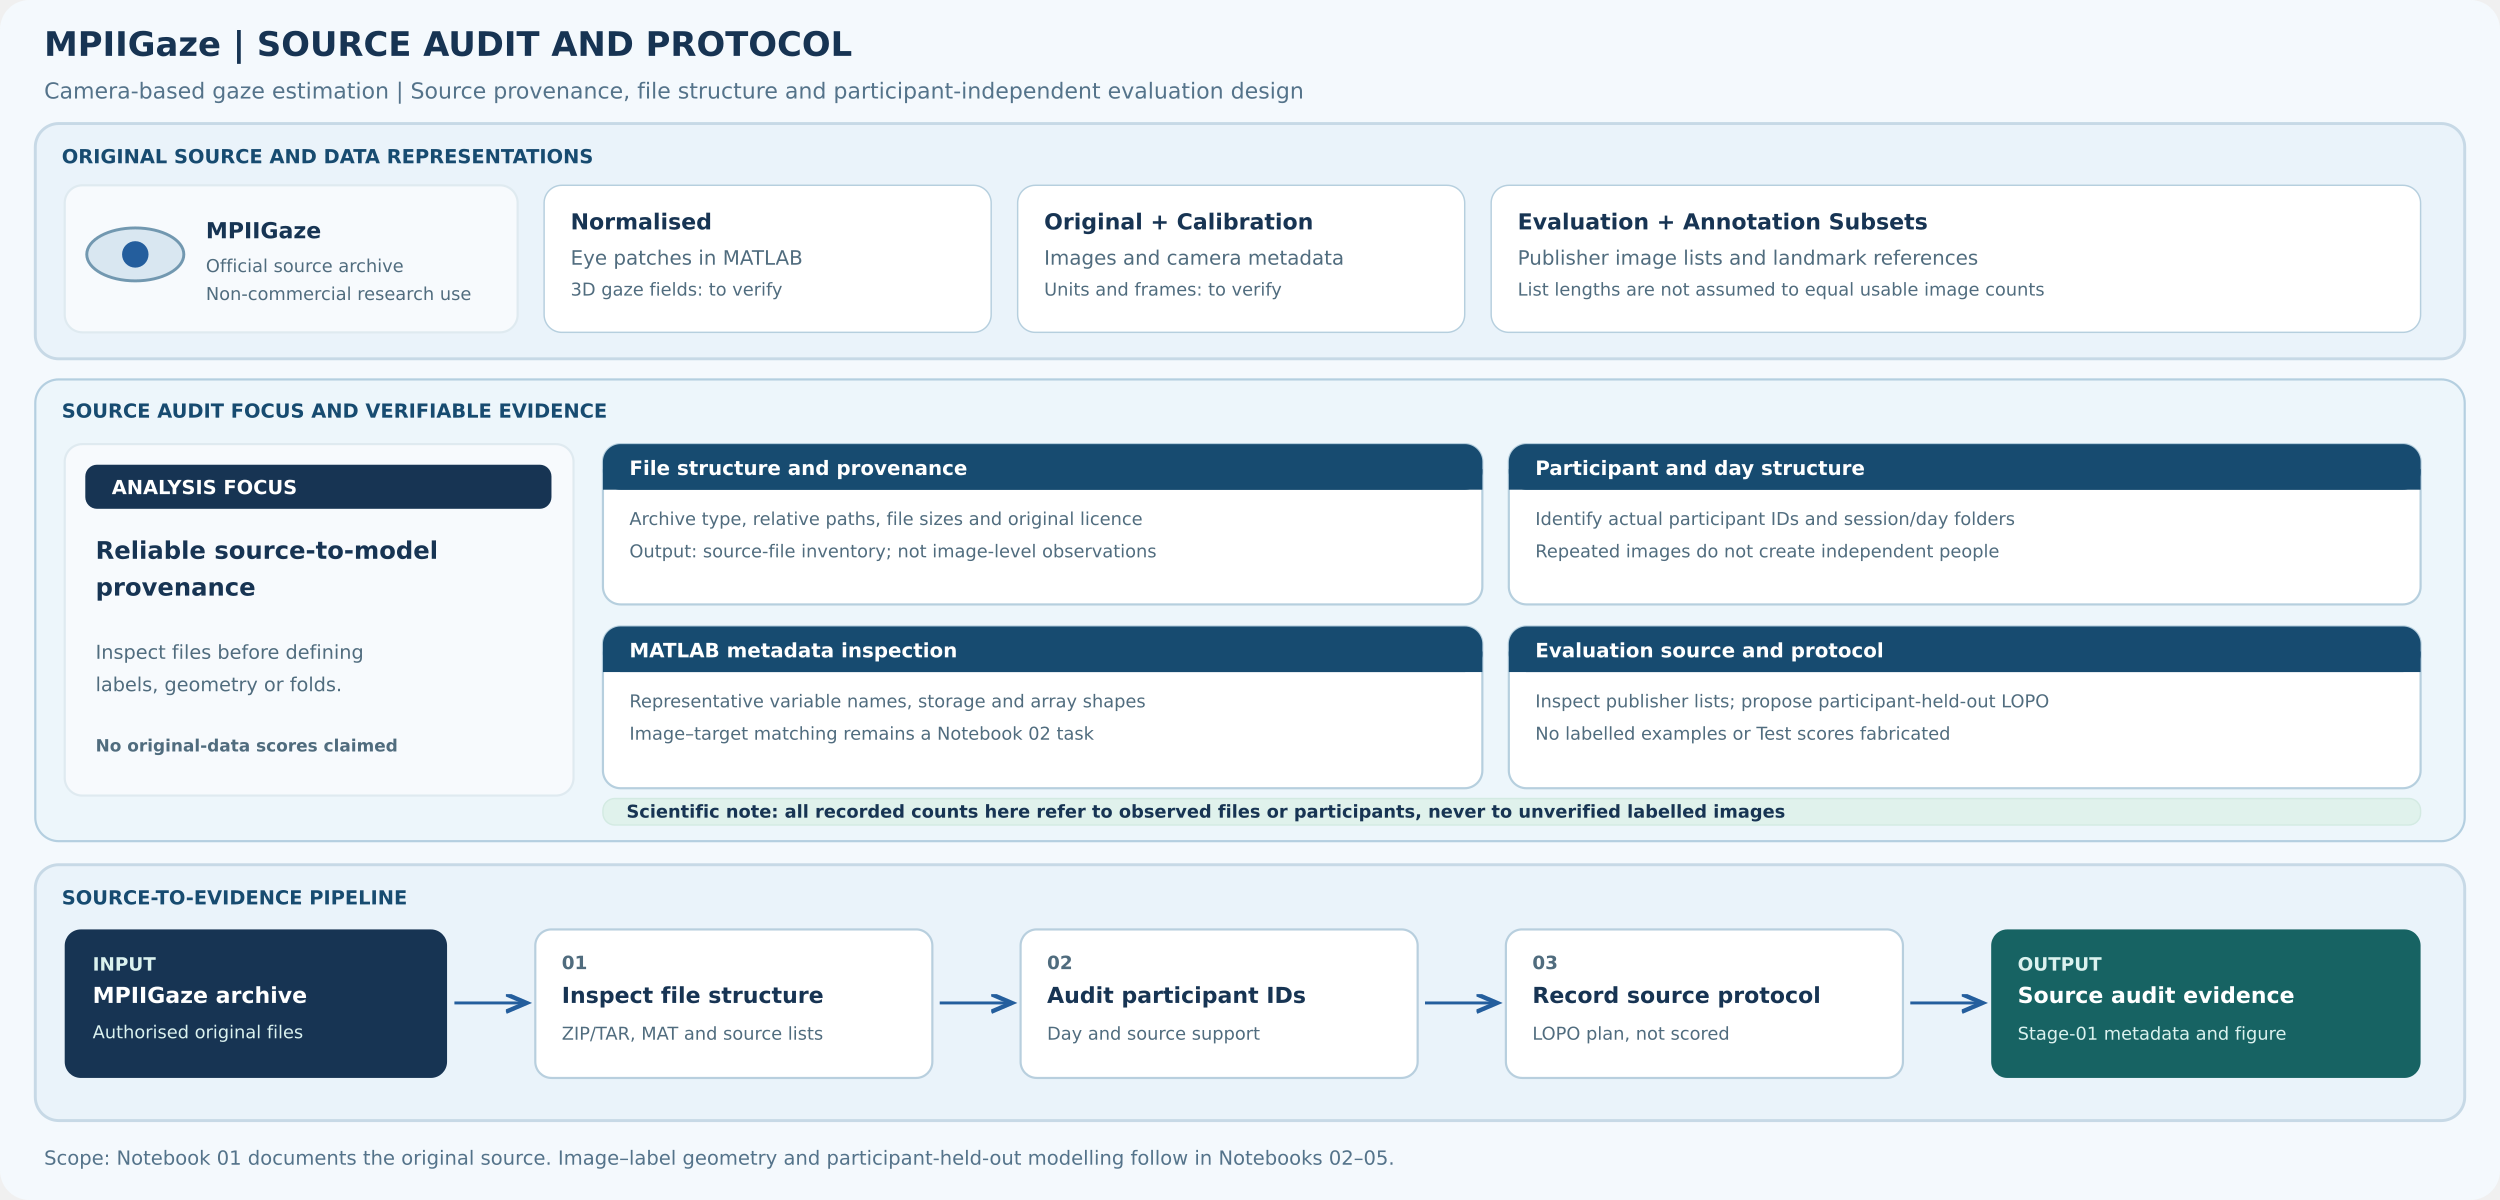
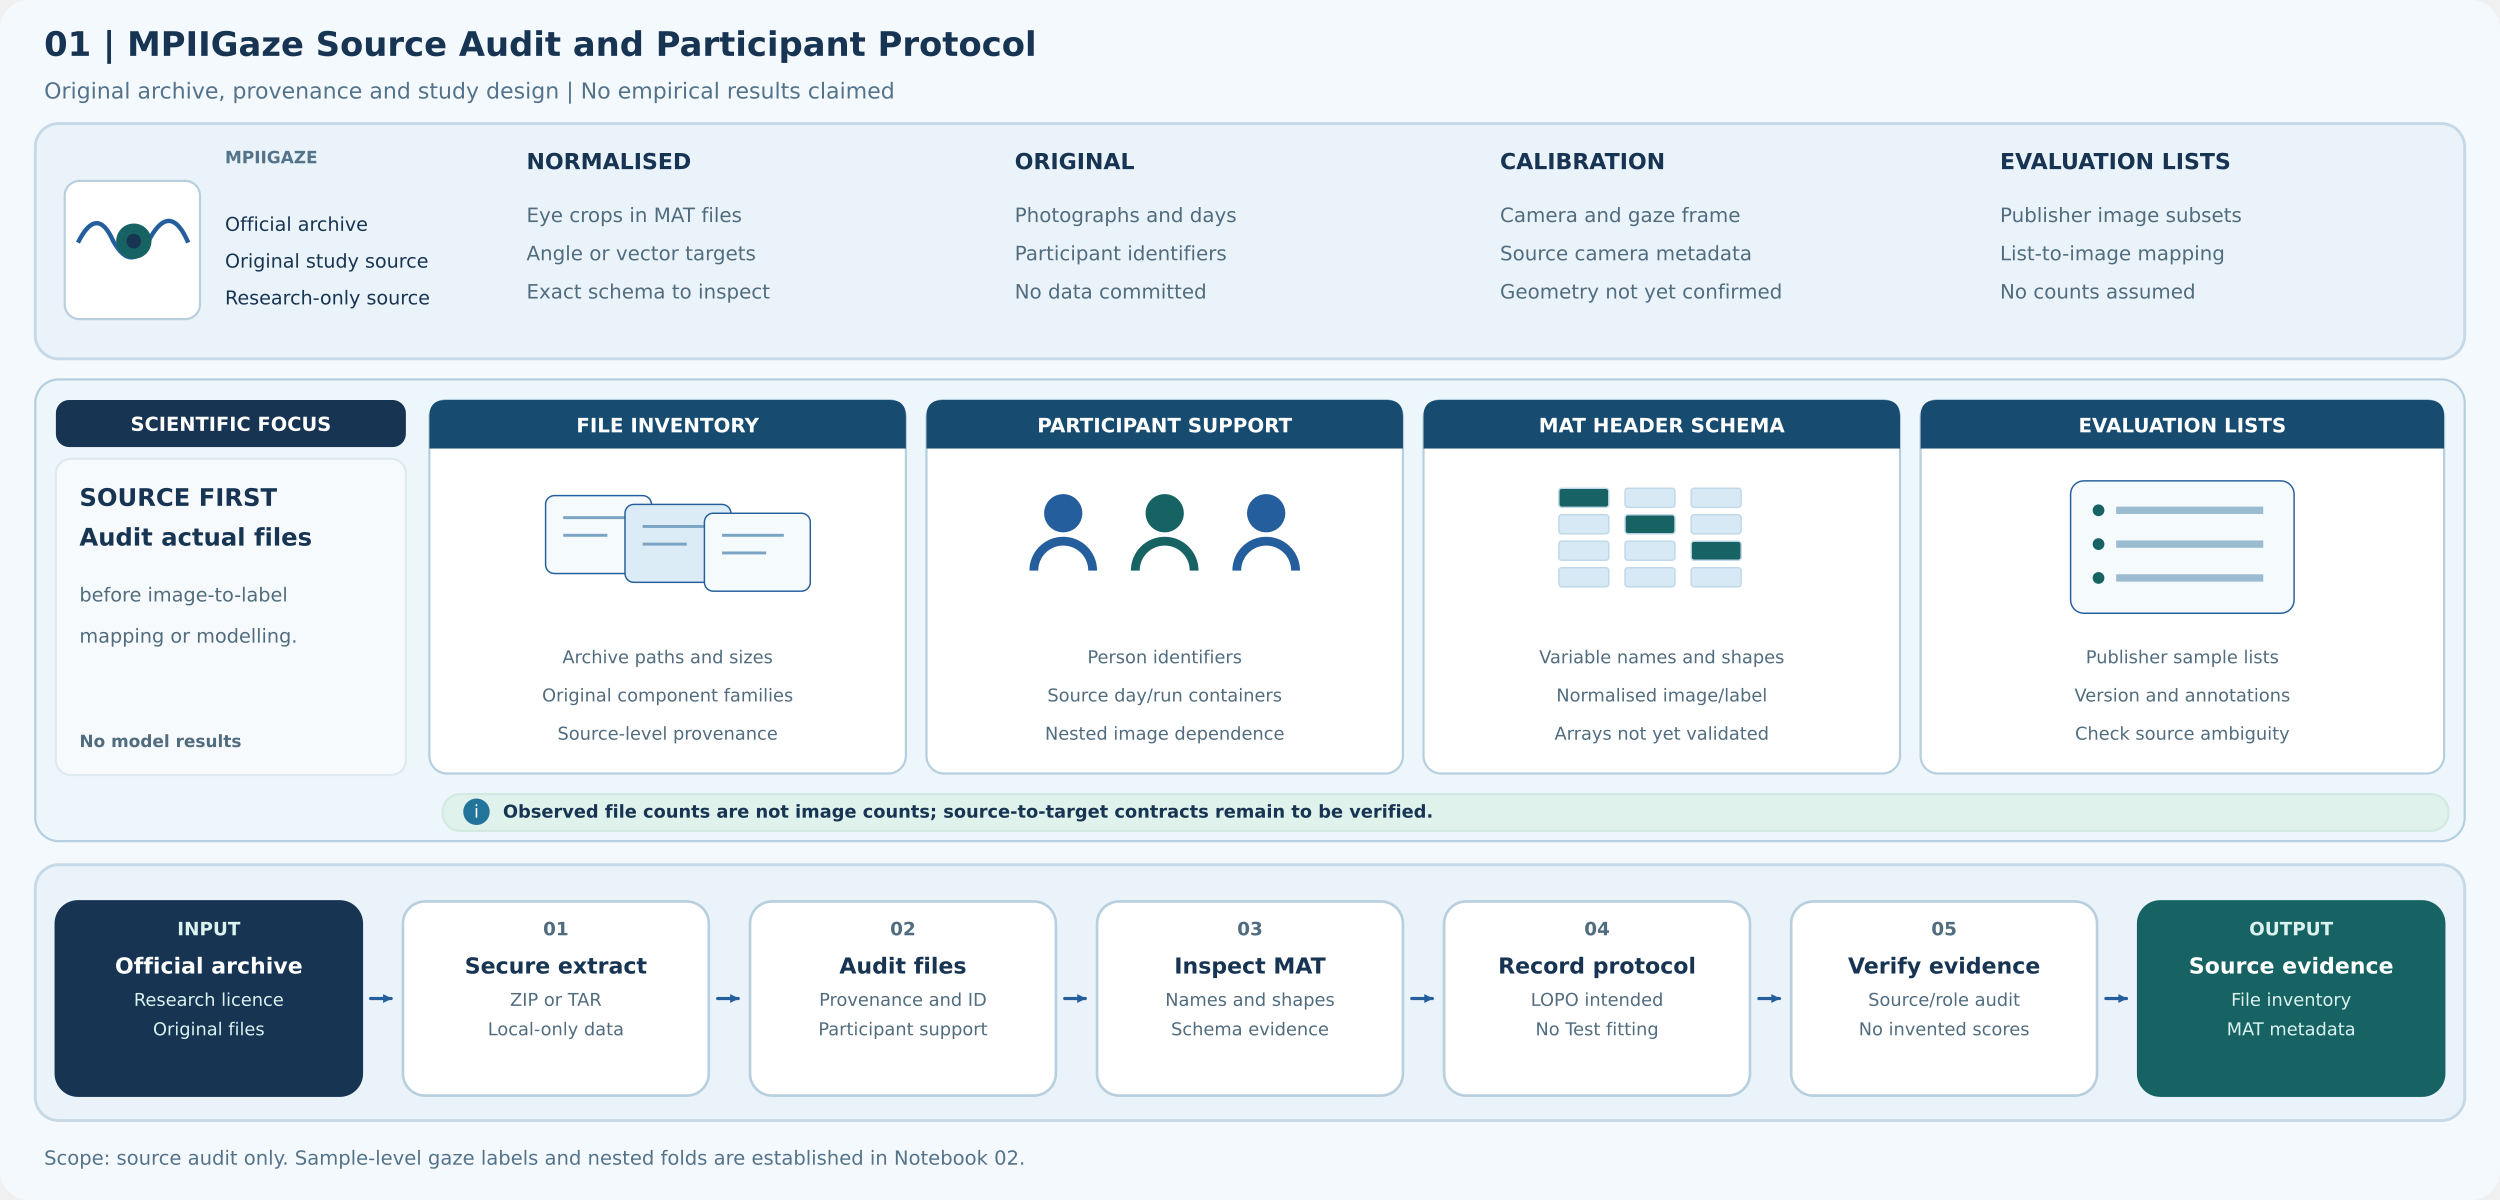
<svg xmlns="http://www.w3.org/2000/svg" width="1700" height="816" viewBox="0 0 1700 816" role="img" aria-labelledby="title desc">
  <defs>
-     <marker id="study-arrow" markerWidth="10" markerHeight="10" refX="7" refY="3" orient="auto">
-       <path d="M0 0 L7 3 L0 6" fill="none" stroke="#245E9D" stroke-width="1.5" />
+     <marker id="arr" markerUnits="userSpaceOnUse" markerWidth="6" markerHeight="6" refX="5.5" refY="3" orient="auto">
+       <path d="M0 0 L6 3 L0 6 Z" fill="#245E9D" />
    </marker>
+     <style>text{font-family:DejaVu Sans,Arial,sans-serif;font-weight:400}
+ .figure-title{font-size:23px;font-weight:700;fill:#173453}.subtitle{font-size:15px;fill:#54738A}
+ .source-heading{font-size:11.5px;font-weight:700;fill:#53738A}.source-label{font-size:13px;fill:#173453}
+ .context-heading{font-size:15px;font-weight:700;fill:#173453}.context-body{font-size:13.5px;fill:#506C7E}
+ .section-label{font-size:13.2px;font-weight:700;fill:#FFFFFF}.focus-heading{font-size:16.5px;font-weight:700;fill:#173453}
+ .focus-body{font-size:13.1px;fill:#506C7E}.qualification{font-size:11.5px;font-weight:700;fill:#506C7E}
+ .card-heading{font-size:13.5px;font-weight:700;fill:#FFFFFF}.card-body{font-size:12.1px;fill:#506C7E}
+ .workflow-id{font-size:12.5px;font-weight:700;fill:#506C7E}.workflow-heading{font-size:15px;font-weight:700;fill:#173453}
+ .workflow-body{font-size:12.1px;fill:#506C7E}.terminal-id{font-size:12.5px;font-weight:700;fill:#DBF2EF}
+ .terminal-heading{font-size:15px;font-weight:700;fill:#FFFFFF}.terminal-body{font-size:12.1px;fill:#DBF2EF}
+ .footer{font-size:13.3px;fill:#54738A}.note{font-size:12.1px;font-weight:700;fill:#173453}</style>
  </defs>
-   <rect x="0" y="0" width="1700" height="816" rx="20" fill="#F4F9FD" />
-   <g font-family="DejaVu Sans, Arial, sans-serif">
-     <text x="30" y="38" fill="#173453" font-size="23" font-weight="700">MPIIGaze | SOURCE AUDIT AND PROTOCOL</text>
-     <text x="30" y="67" fill="#54738A" font-size="15">Camera-based gaze estimation | Source provenance, file structure and participant-independent evaluation design</text>
-     <rect x="24" y="84" width="1652" height="160" rx="16" fill="#EAF3FA" stroke="#C7D9E6" stroke-width="2" />
-     <text x="42" y="111" font-size="13.2" font-weight="700" fill="#174B70">ORIGINAL SOURCE AND DATA REPRESENTATIONS</text>
-     <rect x="44" y="126" width="308" height="100" rx="12" fill="#F7FAFD" stroke="#DFEAF0" stroke-width="1.5" />
-     <ellipse cx="92" cy="173" rx="33" ry="18" fill="#D9E7F1" stroke="#7298B0" stroke-width="2" />
-     <circle cx="92" cy="173" r="9" fill="#245E9D" />
-     <text x="140" y="162" fill="#173453" font-size="15" font-weight="700">MPIIGaze</text>
-     <text x="140" y="185" fill="#506C7E" font-size="12.1">Official source archive</text>
-     <text x="140" y="204" fill="#506C7E" font-size="12.1">Non-commercial research use</text>
-     <rect x="370" y="126" width="304" height="100" rx="12" fill="#FFFFFF" stroke="#B6CFDE" />
-     <text x="388" y="156" fill="#173453" font-size="15" font-weight="700">Normalised</text>
-     <text x="388" y="180" fill="#506C7E" font-size="13.5">Eye patches in MATLAB</text>
-     <text x="388" y="201" fill="#506C7E" font-size="12.1">3D gaze fields: to verify</text>
-     <rect x="692" y="126" width="304" height="100" rx="12" fill="#FFFFFF" stroke="#B6CFDE" />
-     <text x="710" y="156" fill="#173453" font-size="15" font-weight="700">Original + Calibration</text>
-     <text x="710" y="180" fill="#506C7E" font-size="13.5">Images and camera metadata</text>
-     <text x="710" y="201" fill="#506C7E" font-size="12.1">Units and frames: to verify</text>
-     <rect x="1014" y="126" width="632" height="100" rx="12" fill="#FFFFFF" stroke="#B6CFDE" />
-     <text x="1032" y="156" fill="#173453" font-size="15" font-weight="700">Evaluation + Annotation Subsets</text>
-     <text x="1032" y="180" fill="#506C7E" font-size="13.5">Publisher image lists and landmark references</text>
-     <text x="1032" y="201" fill="#506C7E" font-size="12.1">List lengths are not assumed to equal usable image counts</text>
-     <rect x="24" y="258" width="1652" height="314" rx="16" fill="#EDF6FB" stroke="#B4CFE0" stroke-width="1.5" />
-     <text x="42" y="284" fill="#174B70" font-size="13.2" font-weight="700">SOURCE AUDIT FOCUS AND VERIFIABLE EVIDENCE</text>
-     <rect x="44" y="302" width="346" height="239" rx="12" fill="#F7FAFD" stroke="#DFEAF0" stroke-width="1.5" />
-     <rect x="58" y="316" width="317" height="30" rx="8" fill="#173453" />
-     <text x="76" y="336" font-size="13.2" font-weight="700" fill="#FFFFFF">ANALYSIS FOCUS</text>
-     <text x="65" y="380" font-size="16.5" font-weight="700" fill="#173453">Reliable source-to-model</text>
-     <text x="65" y="405" font-size="16.5" font-weight="700" fill="#173453">provenance</text>
-     <text x="65" y="448" font-size="13.1" fill="#506C7E">Inspect files before defining</text>
-     <text x="65" y="470" font-size="13.1" fill="#506C7E">labels, geometry or folds.</text>
-     <text x="65" y="511" font-size="11.5" font-weight="700" fill="#506C7E">No original-data scores claimed</text>
-     <rect x="410" y="302" width="598" height="109" rx="12" fill="#FFFFFF" stroke="#B6CFDE" stroke-width="1.5" />
-     <rect x="410" y="302" width="598" height="31" rx="12" fill="#174B70" />
-     <rect x="410" y="319" width="598" height="14" fill="#174B70" />
-     <text x="428" y="323" font-size="13.5" font-weight="700" fill="#FFFFFF">File structure and provenance</text>
-     <text x="428" y="357" font-size="12.1" fill="#506C7E">Archive type, relative paths, file sizes and original licence</text>
-     <text x="428" y="379" font-size="12.1" fill="#506C7E">Output: source-file inventory; not image-level observations</text>
-     <rect x="1026" y="302" width="620" height="109" rx="12" fill="#FFFFFF" stroke="#B6CFDE" stroke-width="1.5" />
-     <rect x="1026" y="302" width="620" height="31" rx="12" fill="#174B70" />
-     <rect x="1026" y="319" width="620" height="14" fill="#174B70" />
-     <text x="1044" y="323" font-size="13.5" font-weight="700" fill="#FFFFFF">Participant and day structure</text>
-     <text x="1044" y="357" font-size="12.1" fill="#506C7E">Identify actual participant IDs and session/day folders</text>
-     <text x="1044" y="379" font-size="12.1" fill="#506C7E">Repeated images do not create independent people</text>
-     <rect x="410" y="426" width="598" height="110" rx="12" fill="#FFFFFF" stroke="#B6CFDE" stroke-width="1.5" />
-     <rect x="410" y="426" width="598" height="31" rx="12" fill="#174B70" />
-     <rect x="410" y="443" width="598" height="14" fill="#174B70" />
-     <text x="428" y="447" font-size="13.5" font-weight="700" fill="#FFFFFF">MATLAB metadata inspection</text>
-     <text x="428" y="481" font-size="12.1" fill="#506C7E">Representative variable names, storage and array shapes</text>
-     <text x="428" y="503" font-size="12.1" fill="#506C7E">Image–target matching remains a Notebook 02 task</text>
-     <rect x="1026" y="426" width="620" height="110" rx="12" fill="#FFFFFF" stroke="#B6CFDE" stroke-width="1.5" />
-     <rect x="1026" y="426" width="620" height="31" rx="12" fill="#174B70" />
-     <rect x="1026" y="443" width="620" height="14" fill="#174B70" />
-     <text x="1044" y="447" font-size="13.5" font-weight="700" fill="#FFFFFF">Evaluation source and protocol</text>
-     <text x="1044" y="481" font-size="12.1" fill="#506C7E">Inspect publisher lists; propose participant-held-out LOPO</text>
-     <text x="1044" y="503" font-size="12.1" fill="#506C7E">No labelled examples or Test scores fabricated</text>
-     <rect x="410" y="543" width="1236" height="18" rx="8" fill="#E0F2EC" stroke="#D3EAE2" />
-     <text x="426" y="556" font-size="12.1" font-weight="700" fill="#173453">Scientific note: all recorded counts here refer to observed files or participants, never to unverified labelled images</text>
-     <rect x="24" y="588" width="1652" height="174" rx="16" fill="#EAF3FA" stroke="#C7D9E6" stroke-width="2" />
-     <text x="42" y="615" fill="#174B70" font-size="13.2" font-weight="700">SOURCE-TO-EVIDENCE PIPELINE</text>
-     <rect x="44" y="632" width="260" height="101" rx="11" fill="#173453" />
-     <text x="63" y="660" fill="#DBF2EF" font-size="12.5" font-weight="700">INPUT</text>
-     <text x="63" y="682" fill="#FFFFFF" font-size="15" font-weight="700">MPIIGaze archive</text>
-     <text x="63" y="706" fill="#DBF2EF" font-size="12.1">Authorised original files</text>
-     <line x1="309" y1="682" x2="358" y2="682" stroke="#245E9D" stroke-width="2" marker-end="url(#study-arrow)" />
-     <rect x="364" y="632" width="270" height="101" rx="11" fill="#FFFFFF" stroke="#B8CFDE" stroke-width="1.5" />
-     <text x="382" y="659" font-size="12.5" font-weight="700" fill="#506C7E">01</text>
-     <text x="382" y="682" font-size="15" font-weight="700" fill="#173453">Inspect file structure</text>
-     <text x="382" y="707" font-size="12.1" fill="#506C7E">ZIP/TAR, MAT and source lists</text>
-     <line x1="639" y1="682" x2="688" y2="682" stroke="#245E9D" stroke-width="2" marker-end="url(#study-arrow)" />
-     <rect x="694" y="632" width="270" height="101" rx="11" fill="#FFFFFF" stroke="#B8CFDE" stroke-width="1.5" />
-     <text x="712" y="659" font-size="12.5" font-weight="700" fill="#506C7E">02</text>
-     <text x="712" y="682" font-size="15" font-weight="700" fill="#173453">Audit participant IDs</text>
-     <text x="712" y="707" font-size="12.1" fill="#506C7E">Day and source support</text>
-     <line x1="969" y1="682" x2="1018" y2="682" stroke="#245E9D" stroke-width="2" marker-end="url(#study-arrow)" />
-     <rect x="1024" y="632" width="270" height="101" rx="11" fill="#FFFFFF" stroke="#B8CFDE" stroke-width="1.5" />
-     <text x="1042" y="659" font-size="12.5" font-weight="700" fill="#506C7E">03</text>
-     <text x="1042" y="682" font-size="15" font-weight="700" fill="#173453">Record source protocol</text>
-     <text x="1042" y="707" font-size="12.1" fill="#506C7E">LOPO plan, not scored</text>
-     <line x1="1299" y1="682" x2="1348" y2="682" stroke="#245E9D" stroke-width="2" marker-end="url(#study-arrow)" />
-     <rect x="1354" y="632" width="292" height="101" rx="11" fill="#176363" />
-     <text x="1372" y="660" fill="#DBF2EF" font-size="12.5" font-weight="700">OUTPUT</text>
-     <text x="1372" y="682" fill="#FFFFFF" font-size="15" font-weight="700">Source audit evidence</text>
-     <text x="1372" y="707" fill="#DBF2EF" font-size="12.1">Stage-01 metadata and figure</text>
-     <text x="30" y="792" font-size="13.3" fill="#54738A">Scope: Notebook 01 documents the original source. Image–label geometry and participant-held-out modelling follow in Notebooks 02–05.</text>
+   <rect id="canvas" x="0" y="0" width="1700" height="816" rx="20" fill="#F4F9FD" />
+   <g id="band-0-header">
+     <text id="title-text" x="30" y="38" class="figure-title">01 | MPIIGaze Source Audit and Participant Protocol</text>
+     <text id="subtitle-text" x="30" y="67" class="subtitle">Original archive, provenance and study design | No empirical results claimed</text>
+   </g>
+   <g id="band-1-context">
+     <rect id="context-container" x="24" y="84" width="1652" height="160" rx="16" fill="#EAF3FA" stroke="#C7D9E6" stroke-width="2" />
+     <g id="source-schematic">
+       <rect id="source-icon-frame" x="44" y="123" width="92" height="94" rx="10" fill="#FFFFFF" stroke="#B8CFDE" stroke-width="1.5" />
+       <path d="M53 165Q66 139 77 164Q90 187 102 162Q116 137 128 165" fill="none" stroke="#245E9D" stroke-width="3" />
+       <circle cx="91" cy="164" r="12" fill="#176363" />
+       <circle cx="91" cy="164" r="5" fill="#173453" />
+       <text x="153" y="111" class="source-heading">MPIIGAZE</text>
+       <text x="153" y="157" class="source-label">Official archive</text>
+       <text x="153" y="182" class="source-label">Original study source</text>
+       <text x="153" y="207" class="source-label">Research-only source</text>
+     </g>
+     <g id="context-module-1">
+       <text x="358" y="115" class="context-heading">NORMALISED</text>
+       <text x="358" y="151" class="context-body">Eye crops in MAT files</text>
+       <text x="358" y="177" class="context-body">Angle or vector targets</text>
+       <text x="358" y="203" class="context-body">Exact schema to inspect</text>
+     </g>
+     <g id="context-module-2">
+       <text x="690" y="115" class="context-heading">ORIGINAL</text>
+       <text x="690" y="151" class="context-body">Photographs and days</text>
+       <text x="690" y="177" class="context-body">Participant identifiers</text>
+       <text x="690" y="203" class="context-body">No data committed</text>
+     </g>
+     <g id="context-module-3">
+       <text x="1020" y="115" class="context-heading">CALIBRATION</text>
+       <text x="1020" y="151" class="context-body">Camera and gaze frame</text>
+       <text x="1020" y="177" class="context-body">Source camera metadata</text>
+       <text x="1020" y="203" class="context-body">Geometry not yet confirmed</text>
+     </g>
+     <g id="context-module-4">
+       <text x="1360" y="115" class="context-heading">EVALUATION LISTS</text>
+       <text x="1360" y="151" class="context-body">Publisher image subsets</text>
+       <text x="1360" y="177" class="context-body">List-to-image mapping</text>
+       <text x="1360" y="203" class="context-body">No counts assumed</text>
+     </g>
+   </g>
+   <g id="band-2-analysis">
+     <rect id="analysis-container" x="24" y="258" width="1652" height="314" rx="16" fill="#EDF6FB" stroke="#B4CFE0" stroke-width="1.5" />
+     <g id="analysis-focus">
+       <rect id="section-label-box" x="38" y="272" width="238" height="32" rx="9" fill="#173453" />
+       <text x="157" y="293" class="section-label" text-anchor="middle">SCIENTIFIC FOCUS</text>
+       <rect id="focus-card" x="38" y="312" width="238" height="215" rx="10" fill="#F7FAFD" stroke="#DFEAF0" stroke-width="1.5" />
+       <text x="54" y="344" class="focus-heading">SOURCE FIRST</text>
+       <text x="54" y="371" class="focus-heading">Audit actual files</text>
+       <text x="54" y="409" class="focus-body">before image-to-label</text>
+       <text x="54" y="437" class="focus-body">mapping or modelling.</text>
+       <text x="54" y="508" class="qualification">No model results</text>
+     </g>
+     <g id="evidence-panel-1">
+       <rect id="evidence-card-1" x="292" y="272" width="324" height="254" rx="12" fill="#FFFFFF" stroke="#B6CFDE" stroke-width="1.5" />
+       <path id="evidence-header-1" d="M303 272 H605 Q616 272 616 283 V305 H292 V283 Q292 272 303 272 Z" fill="#174B70" />
+       <text x="454" y="294" class="card-heading" text-anchor="middle">FILE INVENTORY</text>
+       <g id="evidence-content-1">
+         <g data-diagram="files" aria-label="files scientific schematic">
+           <rect x="371" y="337" width="72" height="53" rx="6" fill="#F5FAFC" stroke="#245E9D" />
+           <path d="M383 352h42 M383 364h30" stroke="#7BA4C4" stroke-width="2" />
+           <rect x="425" y="343" width="72" height="53" rx="6" fill="#DCECF6" stroke="#245E9D" />
+           <path d="M437 358h42 M437 370h30" stroke="#7BA4C4" stroke-width="2" />
+           <rect x="479" y="349" width="72" height="53" rx="6" fill="#F5FAFC" stroke="#245E9D" />
+           <path d="M491 364h42 M491 376h30" stroke="#7BA4C4" stroke-width="2" />
+         </g>
+         <text x="454" y="451" class="card-body" text-anchor="middle">Archive paths and sizes</text>
+         <text x="454" y="477" class="card-body" text-anchor="middle">Original component families</text>
+         <text x="454" y="503" class="card-body" text-anchor="middle">Source-level provenance</text>
+       </g>
+     </g>
+     <g id="evidence-panel-2">
+       <rect id="evidence-card-2" x="630" y="272" width="324" height="254" rx="12" fill="#FFFFFF" stroke="#B6CFDE" stroke-width="1.5" />
+       <path id="evidence-header-2" d="M641 272 H943 Q954 272 954 283 V305 H630 V283 Q630 272 641 272 Z" fill="#174B70" />
+       <text x="792" y="294" class="card-heading" text-anchor="middle">PARTICIPANT SUPPORT</text>
+       <g id="evidence-content-2">
+         <g data-diagram="people" aria-label="people scientific schematic">
+           <circle cx="723" cy="349" r="13" fill="#245E9D" />
+           <path d="M703 388a20 20 0 0 1 40 0" fill="none" stroke="#245E9D" stroke-width="6" />
+           <circle cx="792" cy="349" r="13" fill="#176363" />
+           <path d="M772 388a20 20 0 0 1 40 0" fill="none" stroke="#176363" stroke-width="6" />
+           <circle cx="861" cy="349" r="13" fill="#245E9D" />
+           <path d="M841 388a20 20 0 0 1 40 0" fill="none" stroke="#245E9D" stroke-width="6" />
+         </g>
+         <text x="792" y="451" class="card-body" text-anchor="middle">Person identifiers</text>
+         <text x="792" y="477" class="card-body" text-anchor="middle">Source day/run containers</text>
+         <text x="792" y="503" class="card-body" text-anchor="middle">Nested image dependence</text>
+       </g>
+     </g>
+     <g id="evidence-panel-3">
+       <rect id="evidence-card-3" x="968" y="272" width="324" height="254" rx="12" fill="#FFFFFF" stroke="#B6CFDE" stroke-width="1.5" />
+       <path id="evidence-header-3" d="M979 272 H1281 Q1292 272 1292 283 V305 H968 V283 Q968 272 979 272 Z" fill="#174B70" />
+       <text x="1130" y="294" class="card-heading" text-anchor="middle">MAT HEADER SCHEMA</text>
+       <g id="evidence-content-3">
+         <g data-diagram="matrix" aria-label="matrix scientific schematic">
+           <rect x="1060" y="332" width="34" height="13" rx="2" fill="#176363" stroke="#C1D8E8" />
+           <rect x="1105" y="332" width="34" height="13" rx="2" fill="#D8E9F6" stroke="#C1D8E8" />
+           <rect x="1150" y="332" width="34" height="13" rx="2" fill="#D8E9F6" stroke="#C1D8E8" />
+           <rect x="1060" y="350" width="34" height="13" rx="2" fill="#D8E9F6" stroke="#C1D8E8" />
+           <rect x="1105" y="350" width="34" height="13" rx="2" fill="#176363" stroke="#C1D8E8" />
+           <rect x="1150" y="350" width="34" height="13" rx="2" fill="#D8E9F6" stroke="#C1D8E8" />
+           <rect x="1060" y="368" width="34" height="13" rx="2" fill="#D8E9F6" stroke="#C1D8E8" />
+           <rect x="1105" y="368" width="34" height="13" rx="2" fill="#D8E9F6" stroke="#C1D8E8" />
+           <rect x="1150" y="368" width="34" height="13" rx="2" fill="#176363" stroke="#C1D8E8" />
+           <rect x="1060" y="386" width="34" height="13" rx="2" fill="#D8E9F6" stroke="#C1D8E8" />
+           <rect x="1105" y="386" width="34" height="13" rx="2" fill="#D8E9F6" stroke="#C1D8E8" />
+           <rect x="1150" y="386" width="34" height="13" rx="2" fill="#D8E9F6" stroke="#C1D8E8" />
+         </g>
+         <text x="1130" y="451" class="card-body" text-anchor="middle">Variable names and shapes</text>
+         <text x="1130" y="477" class="card-body" text-anchor="middle">Normalised image/label</text>
+         <text x="1130" y="503" class="card-body" text-anchor="middle">Arrays not yet validated</text>
+       </g>
+     </g>
+     <g id="evidence-panel-4">
+       <rect id="evidence-card-4" x="1306" y="272" width="356" height="254" rx="12" fill="#FFFFFF" stroke="#B6CFDE" stroke-width="1.5" />
+       <path id="evidence-header-4" d="M1317 272 H1651 Q1662 272 1662 283 V305 H1306 V283 Q1306 272 1317 272 Z" fill="#174B70" />
+       <text x="1484" y="294" class="card-heading" text-anchor="middle">EVALUATION LISTS</text>
+       <g id="evidence-content-4">
+         <g data-diagram="list" aria-label="list scientific schematic">
+           <rect x="1408" y="327" width="152" height="90" rx="9" fill="#F5FAFC" stroke="#245E9D" />
+           <circle cx="1427" cy="347" r="4" fill="#176363" />
+           <path d="M1439 347h100" stroke="#9BBBD0" stroke-width="5" />
+           <circle cx="1427" cy="370" r="4" fill="#176363" />
+           <path d="M1439 370h100" stroke="#9BBBD0" stroke-width="5" />
+           <circle cx="1427" cy="393" r="4" fill="#176363" />
+           <path d="M1439 393h100" stroke="#9BBBD0" stroke-width="5" />
+         </g>
+         <text x="1484" y="451" class="card-body" text-anchor="middle">Publisher sample lists</text>
+         <text x="1484" y="477" class="card-body" text-anchor="middle">Version and annotations</text>
+         <text x="1484" y="503" class="card-body" text-anchor="middle">Check source ambiguity</text>
+       </g>
+     </g>
+     <g id="optional-scientific-note">
+       <rect id="note-strip" x="301" y="540" width="1364" height="25" rx="12" fill="#E0F2EC" stroke="#D3EAE2" stroke-width="1.5" />
+       <circle cx="324" cy="552" r="9" fill="#23749A" />
+       <text x="324" y="556" fill="#FFFFFF" font-size="12" text-anchor="middle">i</text>
+       <text x="342" y="556" class="note">Observed file counts are not image counts; source-to-target contracts remain to be verified.</text>
+     </g>
+   </g>
+   <g id="band-3-workflow">
+     <rect id="workflow-container" x="24" y="588" width="1652" height="174" rx="16" fill="#EAF3FA" stroke="#C7D9E6" stroke-width="2" />
+     <g id="workflow-input">
+       <rect id="workflow-node-0" x="38" y="613" width="208" height="132" rx="15" fill="#173453" stroke="#173453" stroke-width="1.8" />
+       <text x="142" y="636" text-anchor="middle" class="terminal-id">INPUT</text>
+       <text x="142" y="662" text-anchor="middle" class="terminal-heading">Official archive</text>
+       <text x="142" y="684" text-anchor="middle" class="terminal-body">Research licence</text>
+       <text x="142" y="704" text-anchor="middle" class="terminal-body">Original files</text>
+     </g>
+     <path id="workflow-connector-0" d="M252 679 H266" fill="none" stroke="#245E9D" stroke-width="2.2" stroke-linecap="round" marker-end="url(#arr)" />
+     <g id="workflow-process-1">
+       <rect id="workflow-node-1" x="274" y="613" width="208" height="132" rx="15" fill="#FFFFFF" stroke="#B8CFDE" stroke-width="1.8" />
+       <text x="378" y="636" text-anchor="middle" class="workflow-id">01</text>
+       <text x="378" y="662" text-anchor="middle" class="workflow-heading">Secure extract</text>
+       <text x="378" y="684" text-anchor="middle" class="workflow-body">ZIP or TAR</text>
+       <text x="378" y="704" text-anchor="middle" class="workflow-body">Local-only data</text>
+     </g>
+     <path id="workflow-connector-1" d="M488 679 H502" fill="none" stroke="#245E9D" stroke-width="2.2" stroke-linecap="round" marker-end="url(#arr)" />
+     <g id="workflow-process-2">
+       <rect id="workflow-node-2" x="510" y="613" width="208" height="132" rx="15" fill="#FFFFFF" stroke="#B8CFDE" stroke-width="1.8" />
+       <text x="614" y="636" text-anchor="middle" class="workflow-id">02</text>
+       <text x="614" y="662" text-anchor="middle" class="workflow-heading">Audit files</text>
+       <text x="614" y="684" text-anchor="middle" class="workflow-body">Provenance and ID</text>
+       <text x="614" y="704" text-anchor="middle" class="workflow-body">Participant support</text>
+     </g>
+     <path id="workflow-connector-2" d="M724 679 H738" fill="none" stroke="#245E9D" stroke-width="2.2" stroke-linecap="round" marker-end="url(#arr)" />
+     <g id="workflow-process-3">
+       <rect id="workflow-node-3" x="746" y="613" width="208" height="132" rx="15" fill="#FFFFFF" stroke="#B8CFDE" stroke-width="1.8" />
+       <text x="850" y="636" text-anchor="middle" class="workflow-id">03</text>
+       <text x="850" y="662" text-anchor="middle" class="workflow-heading">Inspect MAT</text>
+       <text x="850" y="684" text-anchor="middle" class="workflow-body">Names and shapes</text>
+       <text x="850" y="704" text-anchor="middle" class="workflow-body">Schema evidence</text>
+     </g>
+     <path id="workflow-connector-3" d="M960 679 H974" fill="none" stroke="#245E9D" stroke-width="2.2" stroke-linecap="round" marker-end="url(#arr)" />
+     <g id="workflow-process-4">
+       <rect id="workflow-node-4" x="982" y="613" width="208" height="132" rx="15" fill="#FFFFFF" stroke="#B8CFDE" stroke-width="1.8" />
+       <text x="1086" y="636" text-anchor="middle" class="workflow-id">04</text>
+       <text x="1086" y="662" text-anchor="middle" class="workflow-heading">Record protocol</text>
+       <text x="1086" y="684" text-anchor="middle" class="workflow-body">LOPO intended</text>
+       <text x="1086" y="704" text-anchor="middle" class="workflow-body">No Test fitting</text>
+     </g>
+     <path id="workflow-connector-4" d="M1196 679 H1210" fill="none" stroke="#245E9D" stroke-width="2.2" stroke-linecap="round" marker-end="url(#arr)" />
+     <g id="workflow-process-5">
+       <rect id="workflow-node-5" x="1218" y="613" width="208" height="132" rx="15" fill="#FFFFFF" stroke="#B8CFDE" stroke-width="1.8" />
+       <text x="1322" y="636" text-anchor="middle" class="workflow-id">05</text>
+       <text x="1322" y="662" text-anchor="middle" class="workflow-heading">Verify evidence</text>
+       <text x="1322" y="684" text-anchor="middle" class="workflow-body">Source/role audit</text>
+       <text x="1322" y="704" text-anchor="middle" class="workflow-body">No invented scores</text>
+     </g>
+     <path id="workflow-connector-5" d="M1432 679 H1446" fill="none" stroke="#245E9D" stroke-width="2.2" stroke-linecap="round" marker-end="url(#arr)" />
+     <g id="workflow-output">
+       <rect id="workflow-node-6" x="1454" y="613" width="208" height="132" rx="15" fill="#176363" stroke="#176363" stroke-width="1.8" />
+       <text x="1558" y="636" text-anchor="middle" class="terminal-id">OUTPUT</text>
+       <text x="1558" y="662" text-anchor="middle" class="terminal-heading">Source evidence</text>
+       <text x="1558" y="684" text-anchor="middle" class="terminal-body">File inventory</text>
+       <text x="1558" y="704" text-anchor="middle" class="terminal-body">MAT metadata</text>
+     </g>
+   </g>
+   <g id="band-4-summary">
+     <text x="30" y="792" class="footer">Scope: source audit only. Sample-level gaze labels and nested folds are established in Notebook 02.</text>
  </g>
</svg>
